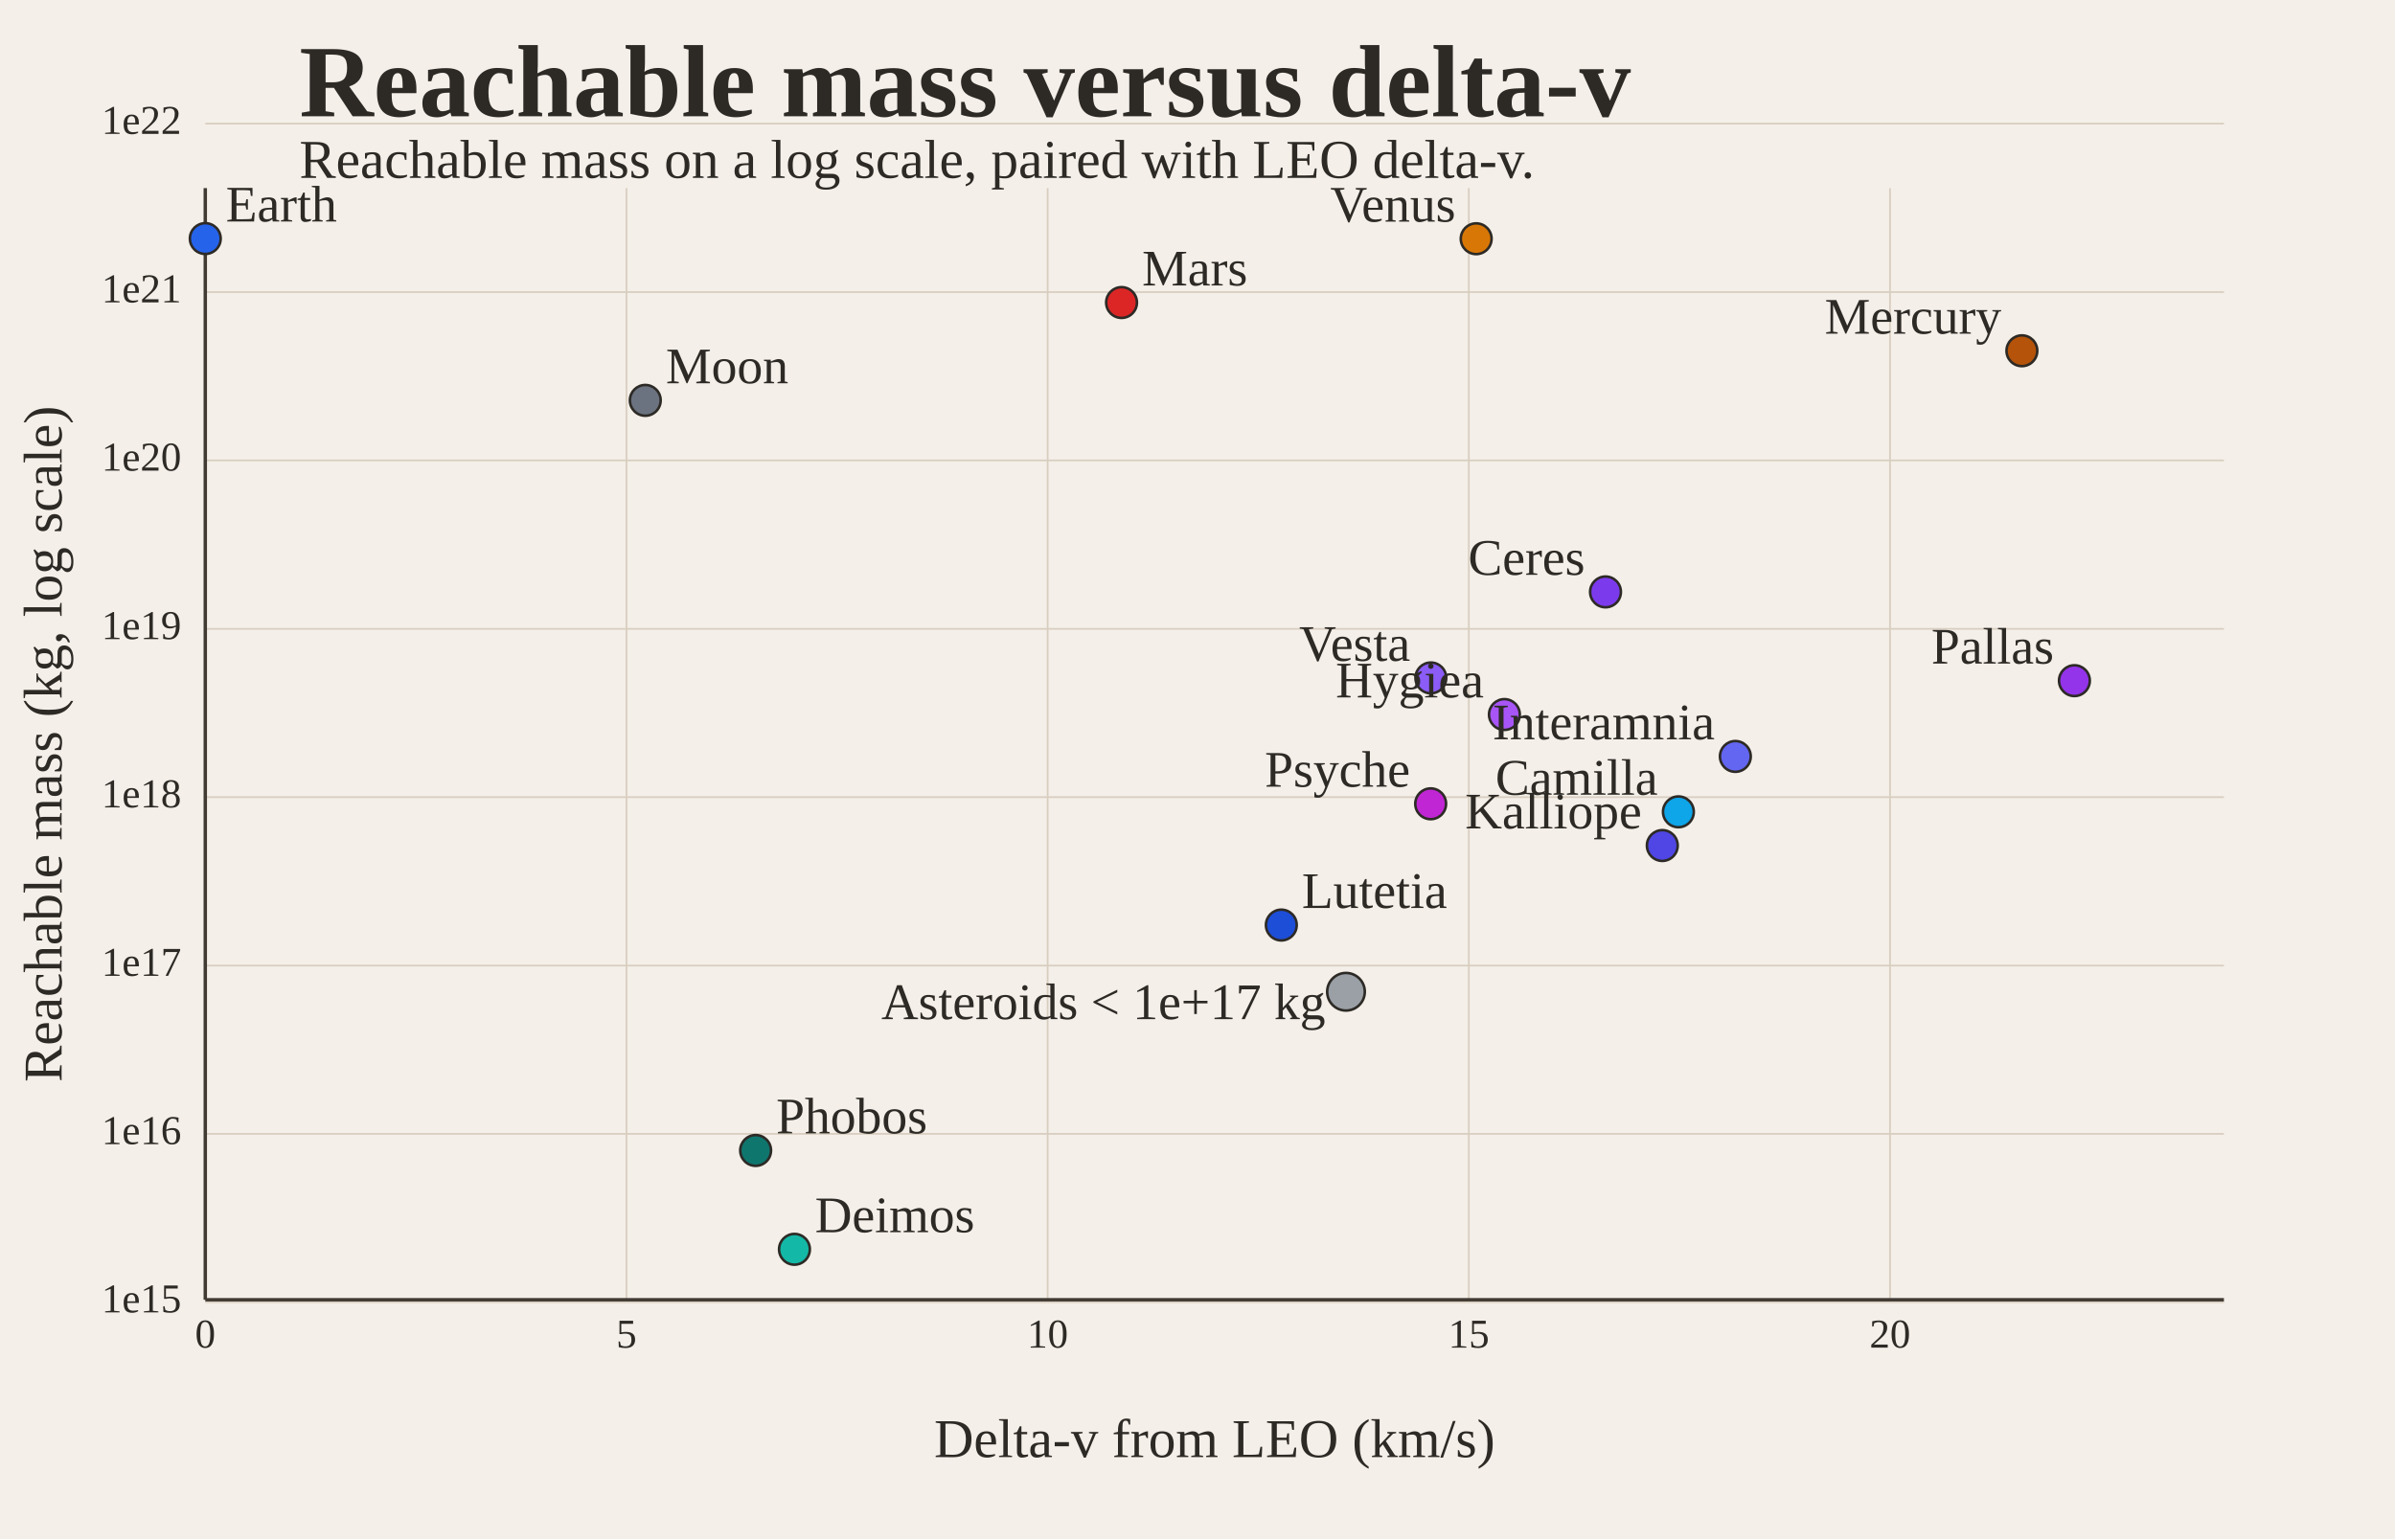
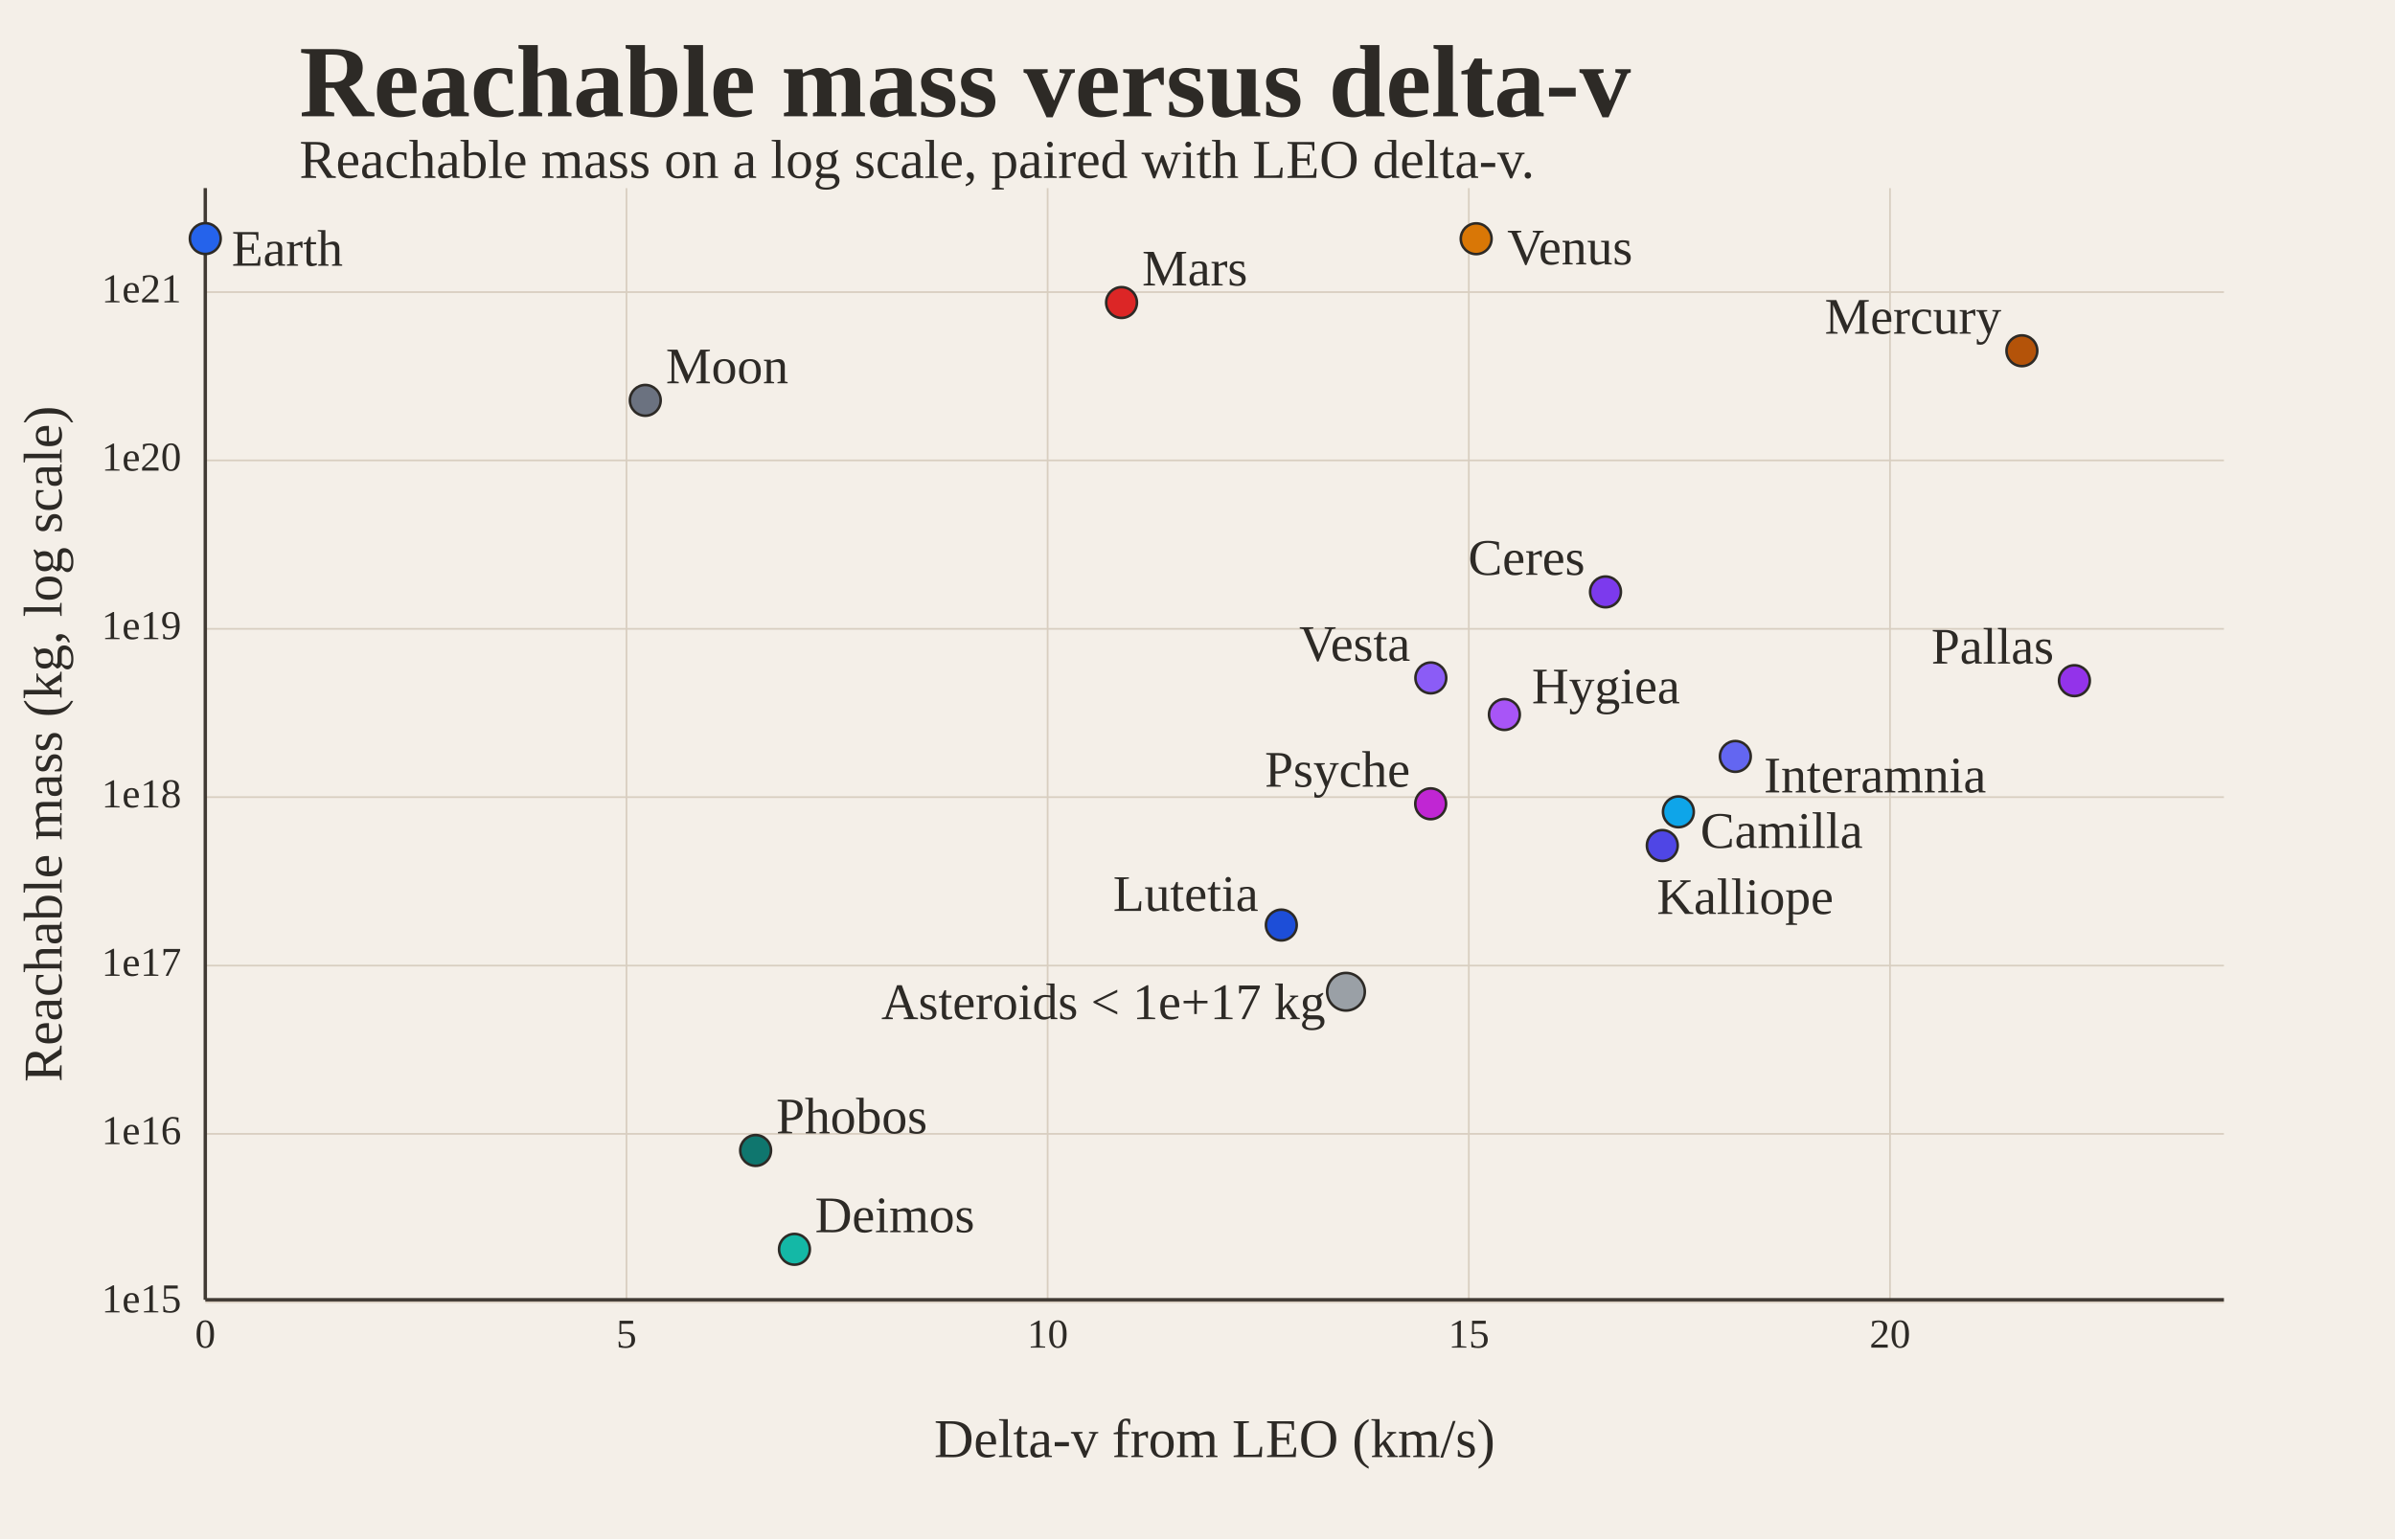
- <svg xmlns="http://www.w3.org/2000/svg" width="1400" height="900" viewBox="0 0 1400 900">
-   <rect width="100%" height="100%" fill="#f4efe8" />
-   <style>
+ <svg xmlns="http://www.w3.org/2000/svg" width="1400" height="900" viewBox="0 0 1400 900" version="1.1" id="svg34">
+   <defs id="defs34" />
+   <rect width="100%" height="100%" fill="#f4efe8" id="rect1" />
+   <style id="style1">
text { font-family: "Georgia", "Times New Roman", serif; fill: #2d2a26; }
.title { font-size: 60px; font-weight: 700; }
.subtitle { font-size: 32px; }
.legend { font-size: 30px; }
.axis { stroke: #403a33; stroke-width: 2; fill: none; }
.grid { stroke: #d8cec0; stroke-width: 1; }
.tick { font-size: 24px; }
</style>
-   <text class="title" x="175" y="68">Reachable mass versus delta-v</text>
-   <text class="subtitle" x="175" y="104">Reachable mass on a log scale, paired with LEO delta-v.</text>
-   <line class="grid" x1="120.0" y1="110" x2="120.0" y2="760" />
-   <text class="tick" x="120.0" y="788" text-anchor="middle">0</text>
-   <line class="grid" x1="366.2" y1="110" x2="366.2" y2="760" />
-   <text class="tick" x="366.2" y="788" text-anchor="middle">5</text>
-   <line class="grid" x1="612.4" y1="110" x2="612.4" y2="760" />
-   <text class="tick" x="612.4" y="788" text-anchor="middle">10</text>
-   <line class="grid" x1="858.6" y1="110" x2="858.6" y2="760" />
-   <text class="tick" x="858.6" y="788" text-anchor="middle">15</text>
-   <line class="grid" x1="1104.8" y1="110" x2="1104.8" y2="760" />
-   <text class="tick" x="1104.8" y="788" text-anchor="middle">20</text>
-   <line class="grid" x1="120" y1="761.4" x2="1300" y2="761.4" />
-   <text class="tick" x="106" y="767.4" text-anchor="end">1e15</text>
-   <line class="grid" x1="120" y1="663.0" x2="1300" y2="663.0" />
-   <text class="tick" x="106" y="669.0" text-anchor="end">1e16</text>
-   <line class="grid" x1="120" y1="564.6" x2="1300" y2="564.6" />
-   <text class="tick" x="106" y="570.6" text-anchor="end">1e17</text>
-   <line class="grid" x1="120" y1="466.1" x2="1300" y2="466.1" />
-   <text class="tick" x="106" y="472.1" text-anchor="end">1e18</text>
-   <line class="grid" x1="120" y1="367.7" x2="1300" y2="367.7" />
-   <text class="tick" x="106" y="373.7" text-anchor="end">1e19</text>
-   <line class="grid" x1="120" y1="269.2" x2="1300" y2="269.2" />
-   <text class="tick" x="106" y="275.2" text-anchor="end">1e20</text>
-   <line class="grid" x1="120" y1="170.8" x2="1300" y2="170.8" />
-   <text class="tick" x="106" y="176.8" text-anchor="end">1e21</text>
-   <line class="grid" x1="120" y1="72.3" x2="1300" y2="72.3" />
-   <text class="tick" x="106" y="78.3" text-anchor="end">1e22</text>
-   <line class="axis" x1="120" y1="760" x2="1300" y2="760" />
-   <line class="axis" x1="120" y1="110" x2="120" y2="760" />
-   <text class="subtitle" x="710.0" y="852" text-anchor="middle">Delta-v from LEO (km/s)</text>
-   <text class="subtitle" transform="translate(36 435.0) rotate(-90)" text-anchor="middle">Reachable mass (kg, log scale)</text>
-   <circle cx="120.0" cy="139.5" r="9" fill="#2563eb" stroke="#2d2a26" stroke-width="1.5" />
-   <text class="legend" x="132.0" y="129.5" text-anchor="start">Earth</text>
-   <circle cx="862.9" cy="139.6" r="9" fill="#d97706" stroke="#2d2a26" stroke-width="1.5" />
-   <text class="legend" x="850.9" y="129.6" text-anchor="end">Venus</text>
-   <circle cx="655.6" cy="176.9" r="9" fill="#dc2626" stroke="#2d2a26" stroke-width="1.5" />
-   <text class="legend" x="667.6" y="166.9" text-anchor="start">Mars</text>
-   <circle cx="1181.9" cy="205.1" r="9" fill="#b45309" stroke="#2d2a26" stroke-width="1.5" />
-   <text class="legend" x="1169.9" y="195.1" text-anchor="end">Mercury</text>
-   <circle cx="377.2" cy="234.1" r="9" fill="#6b7280" stroke="#2d2a26" stroke-width="1.5" />
-   <text class="legend" x="389.2" y="224.1" text-anchor="start">Moon</text>
-   <circle cx="938.5" cy="346.1" r="9" fill="#7c3aed" stroke="#2d2a26" stroke-width="1.5" />
-   <text class="legend" x="926.5" y="336.1" text-anchor="end">Ceres</text>
-   <circle cx="836.4" cy="396.4" r="9" fill="#8b5cf6" stroke="#2d2a26" stroke-width="1.5" />
-   <text class="legend" x="824.4" y="386.4" text-anchor="end">Vesta</text>
-   <circle cx="1212.6" cy="398.0" r="9" fill="#9333ea" stroke="#2d2a26" stroke-width="1.5" />
-   <text class="legend" x="1200.6" y="388.0" text-anchor="end">Pallas</text>
-   <circle cx="879.4" cy="417.8" r="9" fill="#a855f7" stroke="#2d2a26" stroke-width="1.5" />
-   <text class="legend" x="867.4" y="407.8" text-anchor="end">Hygiea</text>
-   <circle cx="1014.4" cy="442.3" r="9" fill="#6366f1" stroke="#2d2a26" stroke-width="1.5" />
-   <text class="legend" x="1002.4" y="432.3" text-anchor="end">Interamnia</text>
-   <circle cx="836.3" cy="470.0" r="9" fill="#c026d3" stroke="#2d2a26" stroke-width="1.5" />
-   <text class="legend" x="824.3" y="460.0" text-anchor="end">Psyche</text>
-   <circle cx="981.1" cy="474.7" r="9" fill="#0ea5e9" stroke="#2d2a26" stroke-width="1.5" />
-   <text class="legend" x="969.1" y="464.7" text-anchor="end">Camilla</text>
-   <circle cx="971.7" cy="494.4" r="9" fill="#4f46e5" stroke="#2d2a26" stroke-width="1.5" />
-   <text class="legend" x="959.7" y="484.4" text-anchor="end">Kalliope</text>
-   <circle cx="749.0" cy="540.9" r="9" fill="#1d4ed8" stroke="#2d2a26" stroke-width="1.5" />
-   <text class="legend" x="761.0" y="530.9" text-anchor="start">Lutetia</text>
-   <circle cx="786.8" cy="579.9" r="11" fill="#9aa0a6" stroke="#2d2a26" stroke-width="1.5" />
-   <text class="legend" x="774.8" y="595.9" text-anchor="end">Asteroids &lt; 1e+17 kg</text>
-   <circle cx="441.7" cy="672.7" r="9" fill="#0f766e" stroke="#2d2a26" stroke-width="1.5" />
-   <text class="legend" x="453.7" y="662.7" text-anchor="start">Phobos</text>
-   <circle cx="464.4" cy="730.5" r="9" fill="#14b8a6" stroke="#2d2a26" stroke-width="1.5" />
-   <text class="legend" x="476.4" y="720.5" text-anchor="start">Deimos</text>
+   <text class="title" x="175" y="68" id="text1">Reachable mass versus delta-v</text>
+   <text class="subtitle" x="175" y="104" id="text2">Reachable mass on a log scale, paired with LEO delta-v.</text>
+   <line class="grid" x1="120.0" y1="110" x2="120.0" y2="760" id="line2" />
+   <text class="tick" x="120.0" y="788" text-anchor="middle" id="text3">0</text>
+   <line class="grid" x1="366.2" y1="110" x2="366.2" y2="760" id="line3" />
+   <text class="tick" x="366.2" y="788" text-anchor="middle" id="text4">5</text>
+   <line class="grid" x1="612.4" y1="110" x2="612.4" y2="760" id="line4" />
+   <text class="tick" x="612.4" y="788" text-anchor="middle" id="text5">10</text>
+   <line class="grid" x1="858.6" y1="110" x2="858.6" y2="760" id="line5" />
+   <text class="tick" x="858.6" y="788" text-anchor="middle" id="text6">15</text>
+   <line class="grid" x1="1104.8" y1="110" x2="1104.8" y2="760" id="line6" />
+   <text class="tick" x="1104.8" y="788" text-anchor="middle" id="text7">20</text>
+   <line class="grid" x1="120" y1="761.4" x2="1300" y2="761.4" id="line7" />
+   <text class="tick" x="106" y="767.4" text-anchor="end" id="text8">1e15</text>
+   <line class="grid" x1="120" y1="663.0" x2="1300" y2="663.0" id="line8" />
+   <text class="tick" x="106" y="669.0" text-anchor="end" id="text9">1e16</text>
+   <line class="grid" x1="120" y1="564.6" x2="1300" y2="564.6" id="line9" />
+   <text class="tick" x="106" y="570.6" text-anchor="end" id="text10">1e17</text>
+   <line class="grid" x1="120" y1="466.1" x2="1300" y2="466.1" id="line10" />
+   <text class="tick" x="106" y="472.1" text-anchor="end" id="text11">1e18</text>
+   <line class="grid" x1="120" y1="367.7" x2="1300" y2="367.7" id="line11" />
+   <text class="tick" x="106" y="373.7" text-anchor="end" id="text12">1e19</text>
+   <line class="grid" x1="120" y1="269.2" x2="1300" y2="269.2" id="line12" />
+   <text class="tick" x="106" y="275.2" text-anchor="end" id="text13">1e20</text>
+   <line class="grid" x1="120" y1="170.8" x2="1300" y2="170.8" id="line13" />
+   <text class="tick" x="106" y="176.8" text-anchor="end" id="text14">1e21</text>
+   <line class="axis" x1="120" y1="760" x2="1300" y2="760" id="line15" />
+   <line class="axis" x1="120" y1="110" x2="120" y2="760" id="line16" />
+   <text class="subtitle" x="710.0" y="852" text-anchor="middle" id="text16">Delta-v from LEO (km/s)</text>
+   <text class="subtitle" transform="translate(36 435.0) rotate(-90)" text-anchor="middle" id="text17">Reachable mass (kg, log scale)</text>
+   <circle cx="120.0" cy="139.5" r="9" fill="#2563eb" stroke="#2d2a26" stroke-width="1.5" id="circle17" />
+   <text class="legend" x="135.448" y="155.362" text-anchor="start" id="text18">Earth</text>
+   <circle cx="862.9" cy="139.6" r="9" fill="#d97706" stroke="#2d2a26" stroke-width="1.5" id="circle18" />
+   <text class="legend" x="954.348" y="154.6" text-anchor="end" id="text19">Venus</text>
+   <circle cx="655.6" cy="176.9" r="9" fill="#dc2626" stroke="#2d2a26" stroke-width="1.5" id="circle19" />
+   <text class="legend" x="667.6" y="166.9" text-anchor="start" id="text20">Mars</text>
+   <circle cx="1181.9" cy="205.1" r="9" fill="#b45309" stroke="#2d2a26" stroke-width="1.5" id="circle20" />
+   <text class="legend" x="1169.9" y="195.1" text-anchor="end" id="text21">Mercury</text>
+   <circle cx="377.2" cy="234.1" r="9" fill="#6b7280" stroke="#2d2a26" stroke-width="1.5" id="circle21" />
+   <text class="legend" x="389.2" y="224.1" text-anchor="start" id="text22">Moon</text>
+   <circle cx="938.5" cy="346.1" r="9" fill="#7c3aed" stroke="#2d2a26" stroke-width="1.5" id="circle22" />
+   <text class="legend" x="926.5" y="336.1" text-anchor="end" id="text23">Ceres</text>
+   <circle cx="836.4" cy="396.4" r="9" fill="#8b5cf6" stroke="#2d2a26" stroke-width="1.5" id="circle23" />
+   <text class="legend" x="824.4" y="386.4" text-anchor="end" id="text24">Vesta</text>
+   <circle cx="1212.6" cy="398.0" r="9" fill="#9333ea" stroke="#2d2a26" stroke-width="1.5" id="circle24" />
+   <text class="legend" x="1200.6" y="388.0" text-anchor="end" id="text25">Pallas</text>
+   <circle cx="879.4" cy="417.8" r="9" fill="#a855f7" stroke="#2d2a26" stroke-width="1.5" id="circle25" />
+   <text class="legend" x="982.055" y="411.248" text-anchor="end" id="text26">Hygiea</text>
+   <circle cx="1014.4" cy="442.3" r="9" fill="#6366f1" stroke="#2d2a26" stroke-width="1.5" id="circle26" />
+   <text class="legend" x="1161.021" y="463.334" text-anchor="end" id="text27">Interamnia</text>
+   <circle cx="836.3" cy="470.0" r="9" fill="#c026d3" stroke="#2d2a26" stroke-width="1.5" id="circle27" />
+   <text class="legend" x="824.3" y="460.0" text-anchor="end" id="text28">Psyche</text>
+   <circle cx="981.1" cy="474.7" r="9" fill="#0ea5e9" stroke="#2d2a26" stroke-width="1.5" id="circle28" />
+   <text class="legend" x="1088.928" y="495.735" text-anchor="end" id="text29">Camilla</text>
+   <circle cx="971.7" cy="494.4" r="9" fill="#4f46e5" stroke="#2d2a26" stroke-width="1.5" id="circle29" />
+   <text class="legend" x="1071.769" y="534.4" text-anchor="end" id="text30">Kalliope</text>
+   <circle cx="749.0" cy="540.9" r="9" fill="#1d4ed8" stroke="#2d2a26" stroke-width="1.5" id="circle30" />
+   <text class="legend" x="650.655" y="532.624" text-anchor="start" id="text31">Lutetia</text>
+   <circle cx="786.8" cy="579.9" r="11" fill="#9aa0a6" stroke="#2d2a26" stroke-width="1.5" id="circle31" />
+   <text class="legend" x="774.8" y="595.9" text-anchor="end" id="text32">Asteroids &lt; 1e+17 kg</text>
+   <circle cx="441.7" cy="672.7" r="9" fill="#0f766e" stroke="#2d2a26" stroke-width="1.5" id="circle32" />
+   <text class="legend" x="453.7" y="662.7" text-anchor="start" id="text33">Phobos</text>
+   <circle cx="464.4" cy="730.5" r="9" fill="#14b8a6" stroke="#2d2a26" stroke-width="1.5" id="circle33" />
+   <text class="legend" x="476.4" y="720.5" text-anchor="start" id="text34">Deimos</text>
</svg>
